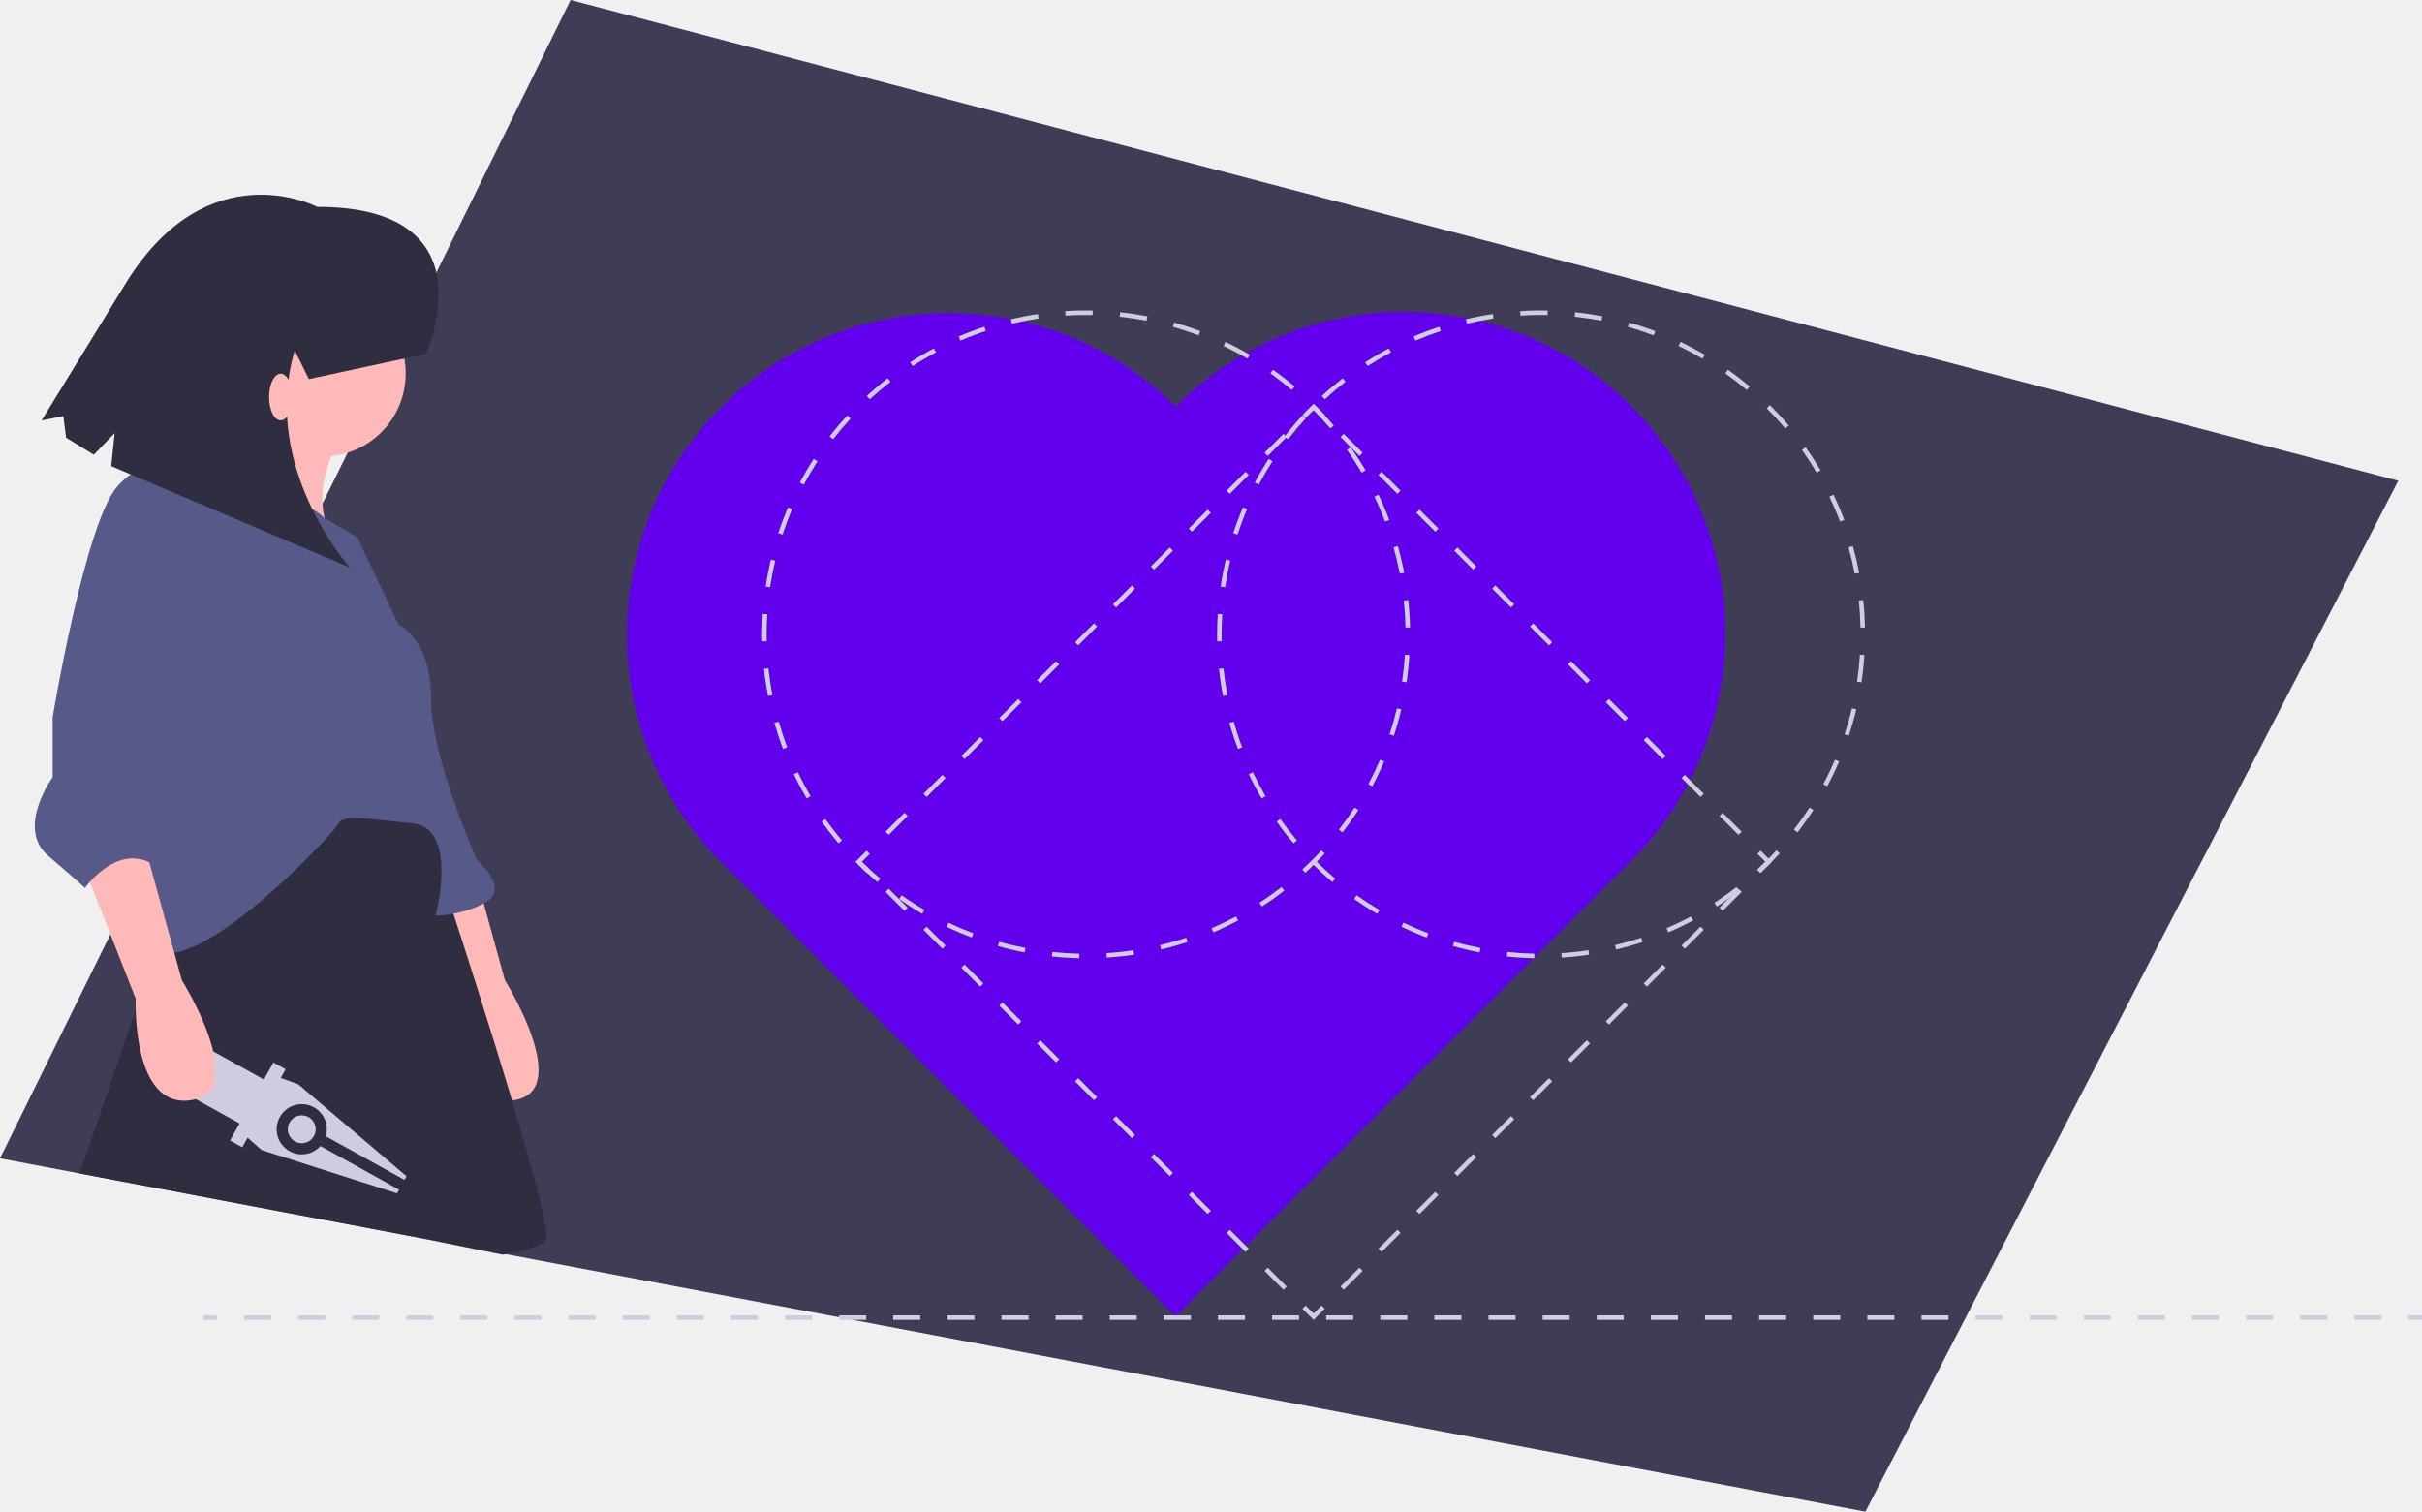
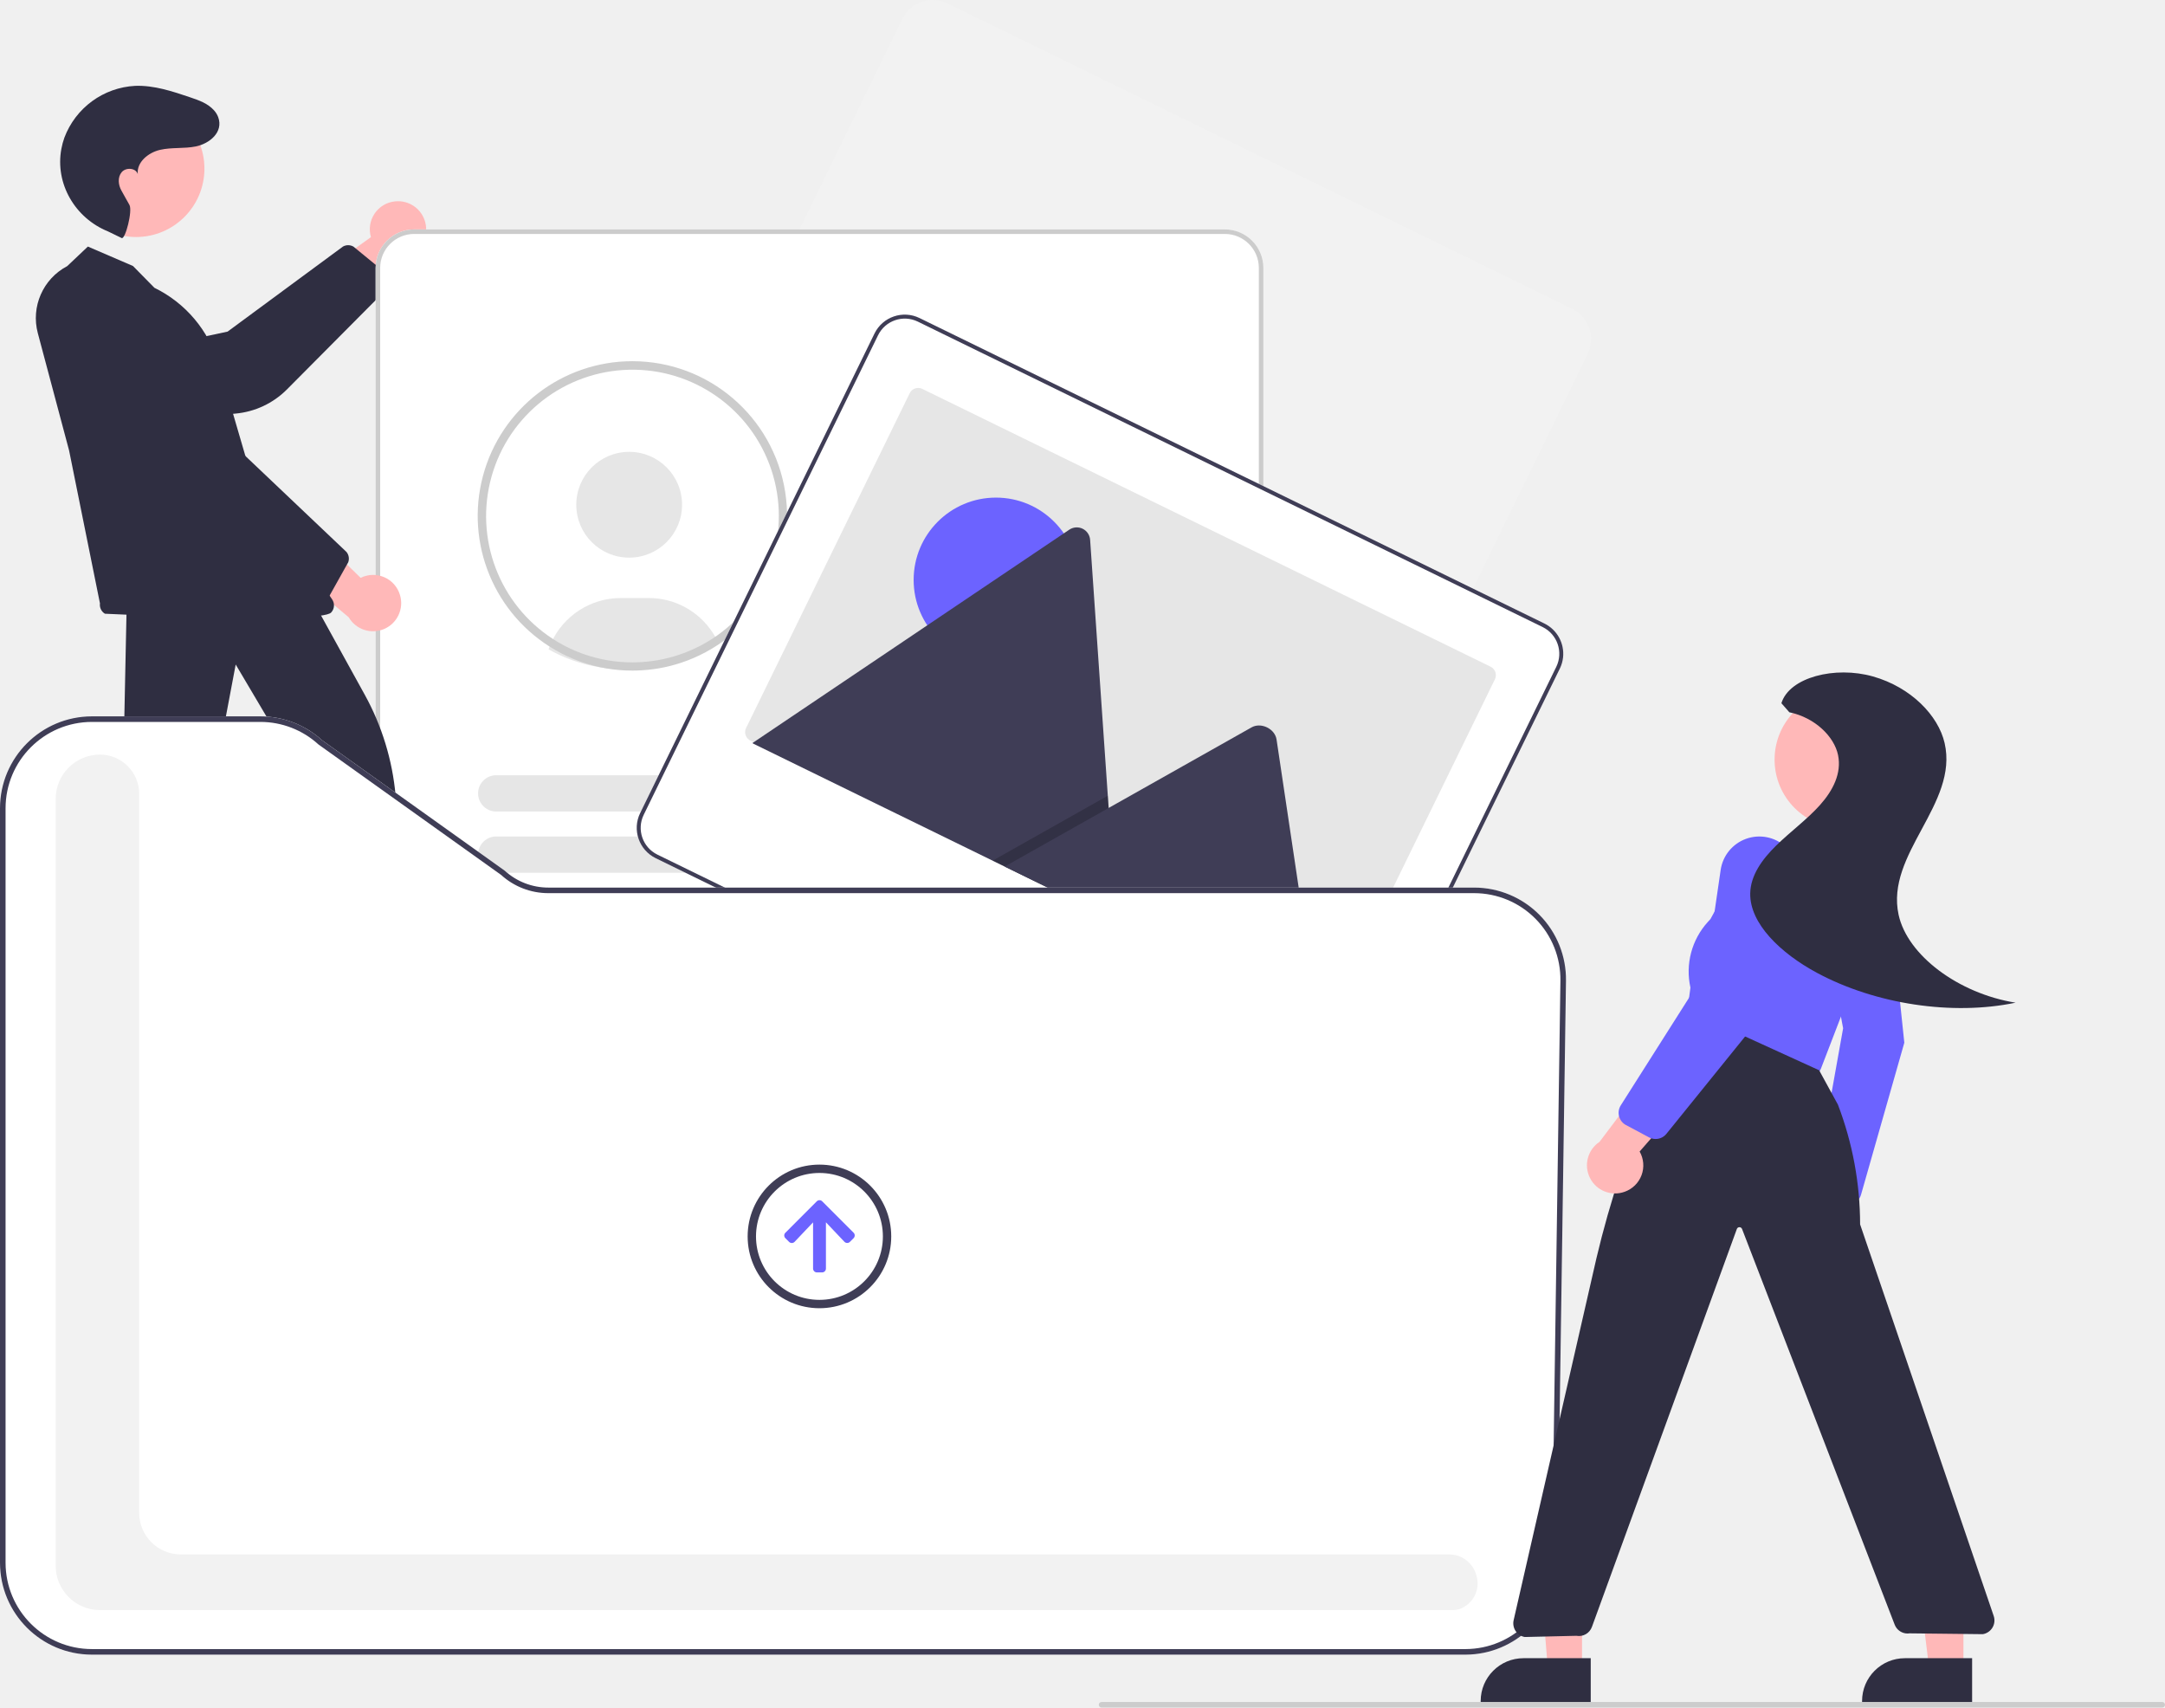
- <svg xmlns="http://www.w3.org/2000/svg" id="a8f551aa-2ecb-4789-b025-118d372e52a2" data-name="Layer 1" width="1074.512" height="670.78" viewBox="0 0 1074.512 670.78">
-   <polygon points="1064 213.31 827.56 670.78 224.36 556.51 223.17 556.29 188.98 549.81 35.34 520.7 0 514.01 48.97 414.57 57.23 397.8 64.99 382.06 65.69 380.63 78.69 354.23 133.64 242.66 136.4 237.05 140.23 229.28 141.11 227.49 143.07 223.5 154.22 200.87 174.26 160.19 177.75 153.1 193.59 120.93 253.15 0 1064 213.31" fill="#3f3d56" />
-   <path d="M584.276,295.033A142.73,142.73,0,0,0,382.426,496.883L584.276,698.733,786.126,496.883A142.73,142.73,0,1,0,584.276,295.033Z" transform="translate(-62.74414 -114.61)" fill="#6200ee" />
-   <polygon points="781.082 387.365 779.668 385.951 783.204 382.414 779.668 378.879 781.082 377.465 786.032 382.414 781.082 387.365" fill="#d0cde1" />
-   <path d="M658.868,686.933l-1.414-1.414,8.407-8.407,1.414,1.414Zm16.814-16.814-1.414-1.414,8.407-8.407,1.414,1.414Zm16.814-16.814-1.414-1.414,8.407-8.407,1.414,1.414Zm16.814-16.814-1.414-1.414,8.407-8.407,1.414,1.414ZM726.126,619.675l-1.414-1.414,8.407-8.407,1.414,1.414Zm16.814-16.814-1.414-1.414,8.407-8.407,1.414,1.414Zm16.814-16.814-1.414-1.414,8.406-8.406,1.414,1.414Zm16.813-16.813-1.414-1.414,8.407-8.407,1.414,1.414ZM793.383,552.418l-1.414-1.414,8.407-8.407,1.414,1.414Zm16.814-16.814-1.414-1.414,8.407-8.407,1.414,1.414Zm16.814-16.814-1.414-1.414,8.407-8.407,1.414,1.414Z" transform="translate(-62.74414 -114.61)" fill="#d0cde1" />
-   <polygon points="582.768 585.679 577.818 580.73 579.232 579.316 582.768 582.851 586.303 579.316 587.717 580.73 582.768 585.679" fill="#d0cde1" />
-   <path d="M632.155,686.933l-8.407-8.407,1.414-1.414,8.407,8.407Zm-16.814-16.814-8.407-8.407,1.414-1.414,8.407,8.407Zm-16.814-16.814-8.407-8.407,1.414-1.414,8.407,8.407ZM581.712,636.489l-8.407-8.407,1.414-1.414,8.407,8.407ZM564.898,619.675l-8.407-8.407,1.414-1.414,8.407,8.407ZM548.083,602.86l-8.407-8.406,1.414-1.414,8.407,8.406Zm-16.814-16.813-8.407-8.407,1.414-1.414,8.407,8.407Zm-16.814-16.814-8.407-8.407,1.414-1.414,8.407,8.407ZM497.641,552.418l-8.407-8.407,1.414-1.414,8.407,8.407Zm-16.814-16.814-8.407-8.407,1.414-1.414,8.407,8.407Zm-16.814-16.814-8.407-8.407,1.414-1.414,8.407,8.407Z" transform="translate(-62.74414 -114.61)" fill="#d0cde1" />
-   <polygon points="384.453 387.365 379.503 382.414 384.453 377.465 385.867 378.879 382.332 382.414 385.867 385.951 384.453 387.365" fill="#d0cde1" />
-   <path d="M457.019,485.082l-1.414-1.414,8.407-8.407,1.414,1.414ZM473.833,468.268l-1.414-1.414,8.407-8.407,1.414,1.414Zm16.814-16.814-1.414-1.414,8.407-8.407,1.414,1.414Zm16.814-16.814-1.414-1.414,8.407-8.407,1.414,1.414Zm16.814-16.814-1.414-1.414,8.407-8.407,1.414,1.414Zm16.814-16.814-1.414-1.414,8.407-8.407,1.414,1.414Zm16.814-16.814-1.414-1.414,8.407-8.407,1.414,1.414Zm16.814-16.814-1.414-1.414,8.407-8.407,1.414,1.414Zm16.814-16.814-1.414-1.414,8.407-8.407,1.414,1.414Zm16.814-16.814-1.414-1.414,8.407-8.407,1.414,1.414Zm16.814-16.814-1.414-1.414,8.407-8.407,1.414,1.414Z" transform="translate(-62.74414 -114.61)" fill="#d0cde1" />
-   <polygon points="586.303 185.515 582.768 181.979 579.232 185.515 577.818 184.1 582.768 179.151 587.717 184.1 586.303 185.515" fill="#d0cde1" />
-   <path d="M834.005,485.081l-8.407-8.407,1.414-1.414L835.419,483.667ZM817.19,468.267l-8.407-8.407,1.414-1.414,8.407,8.407Zm-16.814-16.814-8.407-8.407,1.414-1.414,8.407,8.407Zm-16.814-16.814-8.406-8.407,1.414-1.414,8.406,8.407Zm-16.813-16.814-8.407-8.407,1.414-1.414,8.407,8.407Zm-16.814-16.814-8.407-8.407,1.414-1.414,8.407,8.407Zm-16.814-16.814-8.407-8.407,1.414-1.414,8.407,8.407Zm-16.814-16.814-8.407-8.407,1.414-1.414,8.407,8.407Zm-16.814-16.814-8.407-8.407,1.414-1.414,8.407,8.407Zm-16.814-16.814-8.407-8.407,1.414-1.414,8.407,8.407Zm-16.814-16.814-8.407-8.407,1.414-1.414,8.407,8.407Z" transform="translate(-62.74414 -114.61)" fill="#d0cde1" />
-   <path d="M541.568,539.799c-4.047-.084-8.144-.343-12.174-.77l.21-1.988c3.975.42,8.015.675,12.006.758Zm12.197-.261-.127-1.996c3.985-.253,8.01-.681,11.964-1.271L565.897,538.25C561.888,538.848,557.806,539.281,553.765,539.538Zm-36.438-2.302c-3.98-.766-7.975-1.71-11.871-2.809l.543-1.926c3.842,1.084,7.78,2.016,11.705,2.77Zm60.55-1.294-.462-1.945c3.894-.924,7.79-2.024,11.579-3.271l.625,1.9C585.776,533.89,581.826,535.006,577.877,535.942Zm-84.01-5.322c-3.791-1.426-7.567-3.034-11.222-4.779l.861-1.805c3.604,1.721,7.327,3.306,11.064,4.713Zm107.171-2.299-.785-1.84c3.677-1.569,7.33-3.315,10.855-5.19l.939,1.766C608.474,524.958,604.77,526.729,601.039,528.321ZM471.875,520.12c-3.488-2.048-6.934-4.274-10.243-6.617l1.156-1.633c3.262,2.311,6.66,4.506,10.099,6.525Zm150.693-3.249-1.086-1.68c3.351-2.168,6.652-4.512,9.815-6.963l1.225,1.58C629.315,512.295,625.967,514.671,622.568,516.871ZM451.993,506.04c-3.087-2.605-6.109-5.382-8.982-8.253l1.413-1.414c2.834,2.831,5.815,5.569,8.859,8.139Zm189.851-4.111-1.354-1.473c1.449-1.333,2.901-2.726,4.314-4.139,1.413-1.412,2.822-2.882,4.19-4.37l1.473,1.354c-1.387,1.509-2.816,2.999-4.249,4.431C644.786,499.164,643.313,500.576,641.844,501.929ZM434.748,488.813c-2.624-3.101-5.142-6.346-7.482-9.644l1.631-1.158c2.308,3.253,4.79,6.452,7.377,9.511Zm223.592-4.834-1.582-1.225c2.45-3.163,4.789-6.463,6.952-9.809l1.68,1.086C663.195,477.426,660.823,480.772,658.34,483.979ZM420.632,468.924c-2.057-3.495-3.986-7.12-5.733-10.773l1.804-.863c1.723,3.602,3.625,7.176,5.653,10.623Zm250.934-5.406-1.766-.938c1.872-3.524,3.616-7.175,5.184-10.851l1.84.784C675.235,456.24,673.466,459.943,671.566,463.518ZM410.107,446.928c-1.431-3.793-2.715-7.692-3.817-11.59l1.925-.544c1.086,3.843,2.352,7.688,3.763,11.428Zm271.016-5.83-1.9-.625c1.247-3.792,2.346-7.687,3.268-11.576l1.945.461C683.502,433.302,682.388,437.252,681.123,441.098ZM403.471,423.467c-.767-3.974-1.374-8.034-1.803-12.066l1.989-.212c.423,3.977,1.021,7.98,1.778,11.899Zm283.27-6.088-1.979-.294c.588-3.954,1.015-7.979,1.268-11.963l1.996.127C687.77,409.29,687.337,413.371,686.741,417.379Zm-285.851-18.154q-.034-1.562-.034-3.126c0-3.013.096-6.065.285-9.07l1.996.125c-.187,2.964-.281,5.974-.281,8.945q0,1.541.034,3.083Zm285.395-6.131c-.084-3.992-.34-8.031-.761-12.007l1.988-.211c.428,4.032.688,8.128.772,12.176ZM404.398,375.19l-1.979-.293c.594-4.006,1.368-8.037,2.299-11.98l1.946.46C405.747,367.265,404.984,371.24,404.398,375.19ZM683.751,369.187c-.755-3.926-1.688-7.865-2.772-11.708l1.925-.543c1.101,3.896,2.046,7.891,2.812,11.873ZM409.925,351.799l-1.9-.623c1.264-3.852,2.708-7.693,4.293-11.417l1.84.783C412.595,344.214,411.171,348.001,409.925,351.799Zm267.297-5.75c-1.409-3.74-2.996-7.464-4.719-11.068l1.805-.862c1.747,3.655,3.356,7.432,4.785,11.226ZM419.336,329.688l-1.767-.938c1.896-3.574,3.973-7.113,6.171-10.518l1.681,1.085C423.254,322.675,421.207,326.165,419.336,329.688Zm247.519-5.333c-2.023-3.444-4.223-6.844-6.534-10.105l1.631-1.157c2.346,3.308,4.575,6.755,6.628,10.249ZM432.368,309.505l-1.582-1.224c2.473-3.196,5.12-6.333,7.866-9.324l1.473,1.353C437.416,303.259,434.807,306.353,432.368,309.505Zm220.581-4.768c-2.575-3.047-5.315-6.026-8.145-8.855l-.104-.105,1.404-1.424.133.134c2.85,2.849,5.628,5.87,8.239,8.959ZM448.626,291.795l-1.355-1.471c2.987-2.752,6.122-5.405,9.317-7.886l1.227,1.58C454.663,286.464,451.572,289.081,448.626,291.795ZM635.832,287.638c-3.057-2.578-6.257-5.052-9.511-7.354l1.154-1.633c3.301,2.335,6.546,4.844,9.646,7.458ZM467.626,277.05l-1.088-1.679c3.398-2.202,6.937-4.285,10.517-6.192l.94,1.766C474.466,272.825,470.977,274.879,467.626,277.05Zm148.592-3.286c-3.444-2.021-7.019-3.916-10.624-5.634l.861-1.806c3.655,1.743,7.28,3.666,10.774,5.714ZM488.849,265.749l-.786-1.839c3.724-1.591,7.564-3.041,11.416-4.311l.626,1.899C496.307,262.75,492.52,264.181,488.849,265.749Zm105.681-2.326c-3.738-1.404-7.583-2.665-11.43-3.747l.542-1.925c3.9,1.097,7.8,2.375,11.591,3.8Zm-82.848-5.201-.462-1.946c3.941-.937,7.972-1.716,11.979-2.315l.296,1.978C519.542,256.53,515.568,257.298,511.681,258.222Zm59.711-1.309c-3.923-.751-7.927-1.345-11.9-1.762l.209-1.989c4.029.424,8.089,1.025,12.067,1.788Zm-35.935-2.251-.128-1.996c4.045-.26,8.141-.349,12.197-.267l-.041,2C543.487,254.318,539.447,254.406,535.458,254.663Z" transform="translate(-62.74414 -114.61)" fill="#d0cde1" />
-   <path d="M743.419,539.799c-4.048-.084-8.144-.343-12.176-.77l.211-1.988c3.976.42,8.015.675,12.006.758Zm12.197-.261-.127-1.996c3.985-.253,8.01-.681,11.964-1.271l.295,1.979C763.739,538.848,759.657,539.281,755.616,539.538Zm-36.438-2.302c-3.981-.766-7.976-1.71-11.871-2.809l.543-1.926c3.841,1.084,7.779,2.016,11.705,2.77Zm60.55-1.294-.461-1.945c3.894-.924,7.789-2.024,11.578-3.271l.625,1.9C787.628,533.89,783.678,535.006,779.729,535.942Zm-84.011-5.322c-3.789-1.426-7.565-3.034-11.222-4.779l.861-1.805c3.605,1.721,7.328,3.307,11.065,4.713Zm107.171-2.298-.785-1.84c3.678-1.568,7.33-3.315,10.855-5.19l.939,1.766C810.322,524.96,806.618,526.731,802.889,528.322Zm-129.164-8.202c-3.489-2.049-6.936-4.275-10.241-6.617l1.156-1.633c3.26,2.31,6.657,4.505,10.098,6.525Zm150.693-3.25-1.086-1.68c3.348-2.166,6.65-4.509,9.815-6.962l1.225,1.58C831.163,512.298,827.813,514.673,824.418,516.87ZM653.843,506.04c-3.083-2.603-6.104-5.379-8.982-8.252l1.414-1.416c2.838,2.834,5.818,5.573,8.859,8.141Zm189.852-4.111-1.354-1.473c1.449-1.333,2.901-2.726,4.314-4.139,1.424-1.424,2.834-2.895,4.19-4.37l1.473,1.354c-1.376,1.497-2.806,2.987-4.249,4.431C846.637,499.164,845.164,500.576,843.694,501.929ZM636.598,488.813c-2.624-3.101-5.141-6.346-7.481-9.644l1.631-1.158c2.308,3.253,4.79,6.452,7.378,9.511Zm223.592-4.834-1.582-1.225c2.45-3.163,4.789-6.463,6.952-9.809l1.68,1.086C865.045,477.426,862.673,480.772,860.189,483.979Zm-237.708-15.056c-2.054-3.491-3.982-7.115-5.733-10.773l1.805-.863c1.726,3.606,3.628,7.18,5.653,10.623ZM873.416,463.518l-1.766-.938c1.872-3.524,3.616-7.175,5.184-10.851l1.84.784C877.085,456.241,875.315,459.943,873.416,463.518ZM611.957,446.929c-1.43-3.79-2.715-7.689-3.817-11.59l1.924-.544c1.088,3.846,2.354,7.691,3.765,11.428Zm271.016-5.83-1.9-.625c1.247-3.792,2.346-7.687,3.268-11.576l1.945.461C885.352,433.303,884.237,437.252,882.973,441.099ZM605.322,423.467c-.768-3.972-1.374-8.032-1.804-12.066l1.988-.212c.424,3.979,1.022,7.982,1.778,11.899Zm283.269-6.088-1.979-.294c.588-3.954,1.015-7.979,1.268-11.963l1.996.127C889.619,409.29,889.187,413.371,888.591,417.379ZM602.741,399.226q-.034-1.562-.034-3.125c0-3.009.096-6.061.285-9.071l1.996.125c-.187,2.97-.281,5.979-.281,8.945q.001,1.541.034,3.083Zm285.394-6.131c-.085-4.003-.341-8.043-.761-12.007l1.988-.211c.426,4.02.686,8.117.772,12.175ZM606.249,375.191l-1.979-.294c.595-4.012,1.369-8.042,2.299-11.98l1.947.46C607.599,367.26,606.836,371.235,606.249,375.191Zm279.353-6.004c-.755-3.926-1.688-7.865-2.771-11.708l1.925-.543c1.1,3.896,2.045,7.891,2.812,11.873ZM611.775,351.799l-1.9-.623c1.264-3.854,2.709-7.695,4.294-11.417l1.84.783C614.446,344.213,613.021,348,611.775,351.799Zm267.297-5.75c-1.407-3.737-2.994-7.46-4.718-11.068l1.805-.862c1.748,3.659,3.358,7.436,4.784,11.226ZM621.187,329.688l-1.768-.938c1.897-3.576,3.975-7.114,6.173-10.518l1.68,1.085C625.104,322.674,623.057,326.163,621.187,329.688ZM868.706,324.356c-2.025-3.447-4.224-6.847-6.534-10.105l1.631-1.157c2.344,3.305,4.573,6.753,6.628,10.249Zm-234.487-14.852-1.582-1.224c2.476-3.2,5.122-6.337,7.866-9.324l1.473,1.353C639.27,303.255,636.66,306.349,634.219,309.504Zm220.581-4.768c-2.576-3.047-5.316-6.026-8.145-8.854l-.106-.106,1.404-1.424.116.116c2.867,2.867,5.646,5.888,8.258,8.978ZM650.477,291.795l-1.355-1.471c2.985-2.751,6.12-5.404,9.317-7.886l1.227,1.58C656.513,286.466,653.421,289.083,650.477,291.795Zm187.205-4.157c-3.057-2.578-6.257-5.052-9.511-7.354l1.154-1.633c3.301,2.335,6.546,4.844,9.646,7.458Zm-168.204-10.588-1.088-1.679c3.401-2.204,6.939-4.287,10.518-6.192l.939,1.766C676.319,272.823,672.831,274.877,669.478,277.05Zm148.592-3.286c-3.44-2.018-7.015-3.914-10.624-5.634l.861-1.806c3.66,1.745,7.285,3.668,10.774,5.715Zm-127.371-8.016-.785-1.839c3.725-1.591,7.565-3.042,11.415-4.311l.627,1.899C698.158,262.75,694.371,264.18,690.698,265.749Zm105.68-2.325c-3.734-1.403-7.58-2.664-11.429-3.747l.541-1.925c3.904,1.098,7.804,2.376,11.591,3.8Zm-82.846-5.201-.463-1.946c3.944-.938,7.975-1.716,11.979-2.315l.295,1.978C721.396,256.53,717.421,257.298,713.532,258.222Zm59.71-1.309c-3.924-.752-7.928-1.345-11.899-1.762l.209-1.989c4.028.424,8.088,1.025,12.067,1.788Zm-35.935-2.251-.129-1.996c4.046-.26,8.146-.351,12.198-.267l-.041,2C745.34,254.317,741.296,254.406,737.308,254.663Z" transform="translate(-62.74414 -114.61)" fill="#d0cde1" />
-   <rect x="90.184" y="583.685" width="6" height="2" fill="#d0cde1" />
-   <path d="M1119.251,700.295h-12.004v-2H1119.251Zm-24.008,0h-12.004v-2h12.004Zm-24.008,0h-12.004v-2h12.004Zm-24.008,0h-12.005v-2h12.005Zm-24.009,0h-12.004v-2h12.004Zm-24.008,0H987.207v-2h12.004Zm-24.008,0H963.199v-2h12.004Zm-24.008,0H939.19v-2h12.005Zm-24.009,0h-12.004v-2h12.004Zm-24.008,0H891.175v-2h12.004Zm-24.008,0H867.166v-2H879.171Zm-24.009,0H843.158v-2h12.004Zm-24.008,0H819.15v-2H831.154Zm-24.008,0h-12.004v-2h12.004Zm-24.008,0H771.134v-2h12.005Zm-24.009,0H747.126v-2h12.004Zm-24.008,0H723.118v-2h12.004Zm-24.008,0H699.109v-2h12.005Zm-24.009,0H675.102v-2h12.004Zm-24.008,0H651.094v-2h12.004Zm-24.008,0h-12.004v-2h12.004Zm-24.008,0H603.077v-2H615.082Zm-24.009,0h-12.004v-2h12.004Zm-24.008,0H555.062v-2h12.004Zm-24.008,0H531.053v-2h12.004Zm-24.008,0h-12.004v-2h12.004Zm-24.008,0H483.037v-2H495.041Zm-24.008,0H459.029v-2H471.033Zm-24.008,0H435.021v-2h12.004Zm-24.008,0H411.013v-2h12.004Zm-24.008,0H387.005v-2h12.004Zm-24.008,0H362.997v-2h12.004Zm-24.008,0h-12.004v-2h12.004Zm-24.008,0H314.98v-2h12.004Zm-24.008,0h-12.004v-2h12.004Zm-24.008,0H266.964v-2h12.004Zm-24.008,0H242.956v-2H254.96Zm-24.008,0h-12.004v-2h12.004Zm-24.008,0H194.94v-2h12.004Zm-24.008,0H170.932v-2h12.004Z" transform="translate(-62.74414 -114.61)" fill="#d0cde1" />
-   <rect x="1068.512" y="583.685" width="6" height="2" fill="#d0cde1" />
-   <polygon points="223.02 556.75 223.17 556.29 226.04 547.56 188.98 549.81 223.02 556.75" fill="#ffb9b9" />
-   <path d="M243.741,500.432l22.521,57.326s-2.047,49.137,24.568,45.042-4.095-53.231-4.095-53.231l-16.379-59.373S249.883,486.101,243.741,500.432Z" transform="translate(-62.74414 -114.61)" fill="#ffb9b9" />
-   <circle cx="143.121" cy="165.731" r="36.852" fill="#ffb9b9" />
-   <path d="M178.225,291.602s-12.284,40.947-20.474,40.947,55.279,24.568,55.279,24.568-16.379-16.379,0-47.089Z" transform="translate(-62.74414 -114.61)" fill="#ffb9b9" />
-   <path d="M285.764,671.36c.45-.08.9-.16,1.34-.24,10.76-1.94,17.62-4.23,18.06-6.9.85-5.11-6.45-31.84-15.26-61.31-9.88-33.01-21.65-69.46-26.01-82.85-1.1-3.39-1.73-5.3-1.73-5.3l-3.94-24.65-4.25-26.53-100.32,26.62-14.33,24.56-3.05,8.9v.01l-4.49,13.13-8.85,25.87-24.85,72.64,153.64,29.11Z" transform="translate(-62.74414 -114.61)" fill="#2f2e41" />
-   <path d="M170.036,328.454s28.39,7.537,36.716,16.053l14.468,8.516,18.426,38.9s14.332,6.142,14.332,32.758,20.474,71.658,20.474,71.658,14.332,12.284,4.095,18.426-22.521,6.142-22.521,6.142,10.237-38.9-10.237-40.947-30.71-4.095-32.758,0-57.326,63.468-79.847,57.326-10.237-67.563-10.237-67.563l18.426-143.315s14.332-2.047,22.521,0S170.036,328.454,170.036,328.454Z" transform="translate(-62.74414 -114.61)" fill="#575a89" />
-   <circle cx="133.87" cy="501.094" r="6.19" fill="#cfcce0" />
-   <path d="M172.594,619.438l6.167,5.469,60.125,19.221.901-1.623L204.904,623.138a11.141,11.141,0,1,1,2.404-4.329l34.884,19.367.901-1.623-48.107-40.868-7.686-2.733,2.153-3.878-5.412-3.004L179.835,593.645l-31.929-17.726-10.816,19.482,31.929,17.726-4.206,7.576,5.412,3.004Z" transform="translate(-62.74414 -114.61)" fill="#cfcce0" />
-   <path d="M100.426,500.432l22.521,57.326s-2.047,49.137,24.568,45.042-4.095-53.231-4.095-53.231l-16.379-59.373S106.568,486.101,100.426,500.432Z" transform="translate(-62.74414 -114.61)" fill="#ffb9b9" />
-   <path d="M145.468,328.454l-4.095-2.047s-12.284-12.284-26.616,4.095-28.663,102.368-28.663,102.368V459.485S69.715,482.006,84.047,494.29s16.379,14.332,16.379,14.332,14.332-20.474,30.71-10.237l2.047-8.189a25.338,25.338,0,0,0,4.095-6.142c2.047-4.095,6.142,2.047,4.095-4.095s0-8.189,0-10.237,2.047-12.284,2.047-12.284l-2.047-63.468Z" transform="translate(-62.74414 -114.61)" fill="#575a89" />
-   <path d="M251.782,271.61s29.938-65.273-48.304-65.203c0,0-48.003-25.217-84.558,33.264l-37.723,61.489,9.638-1.916,1.223,9.595,12.298,7.545,9.25-9.559-1.53,14.634,105.962,45s-39.949-44.239-24.539-96.396l6.256,12.768Z" transform="translate(-62.74414 -114.61)" fill="#2f2e41" />
-   <ellipse cx="124.527" cy="176.172" rx="5.173" ry="10.345" fill="#ffb9b9" />
+ <svg xmlns="http://www.w3.org/2000/svg" id="b340c189-66f3-4f05-9055-65c54b2ae483" data-name="Layer 1" width="777.697" height="613.285" viewBox="0 0 777.697 613.285">
+   <path d="M352.946,215.692a10.056,10.056,0,0,0-8.543,12.836l-29.075,20.776,17.331,6.669,24.953-20.752a10.11,10.11,0,0,0-4.666-19.53Z" transform="translate(-211.1516 -143.3574)" fill="#ffb8b8" />
+   <path d="M350.242,246.986l-36.064,36.287a29.896,29.896,0,0,1-18.419,8.63l-44.563,4.066a12.28,12.28,0,0,1-9.115-2.865,11.996,11.996,0,0,1,5.293-20.951l45.526-9.694,41.448-30.553a3.793,3.793,0,0,1,3.769.028l11.272,9.234a3.703,3.703,0,0,1,1.868,3.886A3.618,3.618,0,0,1,350.242,246.986Z" transform="translate(-211.1516 -143.3574)" fill="#2f2e41" />
+   <path d="M782.628,266.487a12.132,12.132,0,0,0-6.718-12.199L551.469,144.591a12.1,12.1,0,0,0-16.186,5.551l-.004.008L451.099,322.384a12.121,12.121,0,0,0,5.56,16.19L681.1,448.271a12.121,12.121,0,0,0,16.19-5.56l84.18-172.234A12.012,12.012,0,0,0,782.628,266.487Z" transform="translate(-211.1516 -143.3574)" fill="#f2f2f2" />
+   <path d="M651.142,648.761H359.917a13.845,13.845,0,0,1-13.829-13.829V239.582a13.845,13.845,0,0,1,13.829-13.829H651.142a13.845,13.845,0,0,1,13.829,13.829v395.349A13.845,13.845,0,0,1,651.142,648.761Z" transform="translate(-211.1516 -143.3574)" fill="#fff" />
+   <circle cx="226.008" cy="181.285" r="19" fill="#e6e6e6" />
+   <path d="M408.201,376.572a54.431,54.431,0,0,0,8.399,3.871l.513.178A54.767,54.767,0,0,0,435.32,383.712c1.248,0,2.449-.043,3.572-.128a54.135,54.135,0,0,0,8.123-1.12c1.468-.321,2.932-.705,4.348-1.139.343-.101.66-.2,1.007-.309a55.183,55.183,0,0,0,16.052-8.318,24.805,24.805,0,0,0-1.279-2.149,27.425,27.425,0,0,0-22.983-12.406h-10a27.516,27.516,0,0,0-25.025,16.088A24.984,24.984,0,0,0,408.201,376.572Z" transform="translate(-211.1516 -143.3574)" fill="#e6e6e6" />
+   <path d="M443.607,381.991a3.618,3.618,0,0,0-1.78.625,53.17,53.17,0,0,0,7.971-1.106Z" transform="translate(-211.1516 -143.3574)" fill="#2f2e41" />
+   <path d="M438.312,273.083a55.566,55.566,0,0,0-27.72,103.72,54.639,54.639,0,0,0,8.83,4.11l.52.18a55.258,55.258,0,0,0,18.37,3.12c1.21,0,2.42-.04,3.61-.13a54.65,54.65,0,0,0,8.19-1.13c1.51-.33,2.99-.72,4.39-1.15.34-.1.66-.2,1.01-.31a55.571,55.571,0,0,0-17.2-108.41Zm32.24,97.19a52.681,52.681,0,0,1-15.95,8.41c-.31.1-.63.2-.95.3-1.33.41-2.73.77-4.17,1.08a51.231,51.231,0,0,1-7.75,1.08c-1.13.08-2.28.12-3.42.12a52.544,52.544,0,0,1-17.39-2.95l-.49-.17a51.236,51.236,0,0,1-8.76-4.12,52.576,52.576,0,1,1,58.88-3.75Z" transform="translate(-211.1516 -143.3574)" fill="#ccc" />
+   <path d="M364.676,494.922" transform="translate(-211.1516 -143.3574)" fill="#f2f2f2" />
+   <path d="M651.142,648.761H359.917a13.845,13.845,0,0,1-13.829-13.829V239.582a13.845,13.845,0,0,1,13.829-13.829H651.142a13.845,13.845,0,0,1,13.829,13.829v395.349A13.845,13.845,0,0,1,651.142,648.761ZM359.917,227.38A12.216,12.216,0,0,0,347.715,239.582v395.349a12.216,12.216,0,0,0,12.202,12.202H651.142a12.216,12.216,0,0,0,12.202-12.202V239.582a12.216,12.216,0,0,0-12.202-12.202Z" transform="translate(-211.1516 -143.3574)" fill="#ccc" />
+   <path d="M594.764,328.433H512.358a6.519,6.519,0,1,1,0-13.039H594.764a6.519,6.519,0,1,1,0,13.039Z" transform="translate(-211.1516 -143.3574)" fill="#e6e6e6" />
+   <path d="M621.656,350.436H512.358a6.519,6.519,0,1,1,0-13.039h109.299a6.519,6.519,0,0,1,0,13.039Z" transform="translate(-211.1516 -143.3574)" fill="#e6e6e6" />
+   <path d="M594.644,434.825H389.403a6.519,6.519,0,1,1,0-13.039H594.644a6.519,6.519,0,1,1,0,13.039Z" transform="translate(-211.1516 -143.3574)" fill="#e6e6e6" />
+   <path d="M621.536,456.827H389.403a6.519,6.519,0,1,1,0-13.039H621.536a6.519,6.519,0,0,1,0,13.039Z" transform="translate(-211.1516 -143.3574)" fill="#e6e6e6" />
+   <path d="M594.644,507.398H389.403a6.519,6.519,0,1,1,0-13.039H594.644a6.519,6.519,0,1,1,0,13.039Z" transform="translate(-211.1516 -143.3574)" fill="#e6e6e6" />
+   <path d="M621.536,529.401H389.403a6.519,6.519,0,0,1,0-13.039H621.536a6.519,6.519,0,1,1,0,13.039Z" transform="translate(-211.1516 -143.3574)" fill="#e6e6e6" />
+   <path d="M594.644,579.971H389.403a6.519,6.519,0,0,1,0-13.039H594.644a6.519,6.519,0,1,1,0,13.039Z" transform="translate(-211.1516 -143.3574)" fill="#e6e6e6" />
+   <path d="M621.536,601.974H389.403a6.519,6.519,0,0,1,0-13.039H621.536a6.519,6.519,0,0,1,0,13.039Z" transform="translate(-211.1516 -143.3574)" fill="#e6e6e6" />
+   <path d="M772.628,379.487a12.132,12.132,0,0,0-6.718-12.199L541.469,257.591a12.1,12.1,0,0,0-16.186,5.551l-.004.008L441.099,435.384a12.121,12.121,0,0,0,5.56,16.19L671.1,561.271a12.121,12.121,0,0,0,16.19-5.56l84.18-172.234A12.012,12.012,0,0,0,772.628,379.487Z" transform="translate(-211.1516 -143.3574)" fill="#fff" />
+   <path d="M772.628,379.487a12.132,12.132,0,0,0-6.718-12.199L541.469,257.591a12.1,12.1,0,0,0-16.186,5.551l-.004.008L441.099,435.384a12.121,12.121,0,0,0,5.56,16.19L671.1,561.271a12.121,12.121,0,0,0,16.19-5.56l84.18-172.234A12.012,12.012,0,0,0,772.628,379.487ZM686.01,555.086a10.693,10.693,0,0,1-14.285,4.906L447.284,450.295a10.693,10.693,0,0,1-4.906-14.285l84.18-172.234a10.693,10.693,0,0,1,14.285-4.906L765.285,368.568a10.693,10.693,0,0,1,4.906,14.285Z" transform="translate(-211.1516 -143.3574)" fill="#3f3d56" />
+   <path d="M748.148,387.319,689.367,507.584a3.369,3.369,0,0,1-4.506,1.549l-0,0-204.16-99.784a2.839,2.839,0,0,1-.417-.246,3.367,3.367,0,0,1-1.131-4.262l58.78-120.265a3.369,3.369,0,0,1,4.506-1.549h0L746.6,382.811a3.369,3.369,0,0,1,1.549,4.506l0,0Z" transform="translate(-211.1516 -143.3574)" fill="#e6e6e6" />
+   <circle cx="357.759" cy="208.287" r="29.567" fill="#6c63ff" />
+   <path d="M612.202,474.217,481.888,410.526a2.954,2.954,0,0,1-.468-.277l113.81-76.633a4.803,4.803,0,0,1,7.512,3.671l6.348,91.858.306,4.397Z" transform="translate(-211.1516 -143.3574)" fill="#3f3d56" />
+   <polygon points="401.05 330.86 356.558 309.114 393.905 288.064 396.594 286.548 397.938 285.789 398.244 290.185 401.05 330.86" opacity="0.2" style="isolation:isolate" />
+   <path d="M684.759,509.68,572.049,454.592l37.347-21.05,2.689-1.517L660.752,404.592c3.19-1.798,7.761.227,8.798,3.667a5.718,5.718,0,0,1,.16.711Z" transform="translate(-211.1516 -143.3574)" fill="#3f3d56" />
+   <polygon points="125.844 376.82 138.103 376.819 143.936 329.531 125.841 329.532 125.844 376.82" fill="#ffb8b8" />
+   <path d="M333.868,516.175l24.144-.001h.001a15.386,15.386,0,0,1,15.386,15.386v.5l-39.531.001Z" transform="translate(-211.1516 -143.3574)" fill="#2f2e41" />
+   <polygon points="30.551 369.014 43.253 371.498 58.881 323.688 40.135 320.021 30.551 369.014" fill="#ffb8b8" />
+   <path d="M239.274,507.59l25.014,4.893.001 0a16.243,16.243,0,0,1,12.822,19.06l-.101.518L236.055,524.05Z" transform="translate(-211.1516 -143.3574)" fill="#2f2e41" />
+   <path d="M354.832,357.056a10.056,10.056,0,0,0-14.136-6.159l-25.554-24.979L311.616,344.15l24.807,20.926a10.11,10.11,0,0,0,18.409-8.019Z" transform="translate(-211.1516 -143.3574)" fill="#ffb8b8" />
+   <circle cx="48.871" cy="60.566" r="24.561" fill="#ffb8b8" />
+   <path d="M254.865,228.86c1.305.571,3.977-9.827,2.78-11.907-1.78-3.093-1.675-3.071-2.857-5.117s-1.446-4.847.084-6.648,5.072-1.562,5.77.696c-.449-4.288,3.792-7.735,7.993-8.703s8.632-.367,12.857-1.229c4.902-1,10.003-5.11,8.047-10.501a7.593,7.593,0,0,0-1.481-2.434c-2.26-2.541-5.421-3.626-8.512-4.675-6.43-2.182-13.036-4.392-19.822-4.151a28.798,28.798,0,0,0-25.446,18.609,26.156,26.156,0,0,0-1.083,4.025c-2.329,12.524,4.944,24.878,16.756,29.647Z" transform="translate(-211.1516 -143.3574)" fill="#2f2e41" />
+   <path d="M248.835,363.784a3.754,3.754,0,0,1-1.778-3.717l-11.083-54.901-11.234-42.135h0A21.074,21.074,0,0,1,235.291,238.94l7.427-7.027,16.202,6.98,7.699,7.828a44.027,44.027,0,0,1,22.993,27.261L301.961,316.237,330.478,358.664a3.773,3.773,0,0,1-.369,4.68C326.142,367.611,248.835,363.784,248.835,363.784Z" transform="translate(-211.1516 -143.3574)" fill="#2f2e41" />
+   <path d="M323.548,359.884l-42.051-29.14A29.896,29.896,0,0,1,269.77,314.124L257.95,270.965a12.28,12.28,0,0,1,1.221-9.477,11.996,11.996,0,0,1,21.554,1.536l17.53,43.12,37.35,35.446a3.793,3.793,0,0,1,.634,3.716l-7.113,12.717a3.703,3.703,0,0,1-3.499,2.521A3.618,3.618,0,0,1,323.548,359.884Z" transform="translate(-211.1516 -143.3574)" fill="#2f2e41" />
+   <path d="M236.188,505.053a3.744,3.744,0,0,1-.448-3.423l19.454-70.72,1.438-69.295,65.486-4.491.318-.021,19.724,35.749a91.977,91.977,0,0,1,11.1,36.235l6.5,71.23a3.716,3.716,0,0,1-3.251,4.064l-19.746,1.878a3.674,3.674,0,0,1-4.079-3.111l-8.018-72.383-28.85-48.745-9.684,51.318L266.071,504.207a3.719,3.719,0,0,1-3.458,2.426l-23.4.01A3.639,3.639,0,0,1,236.188,505.053Z" transform="translate(-211.1516 -143.3574)" fill="#2f2e41" />
+   <path d="M737.616,737.643H244.152a33.037,33.037,0,0,1-33-33v-271a33.037,33.037,0,0,1,33-33h60.503a32.925,32.925,0,0,1,22.195,8.58l65.612,46.851a23.182,23.182,0,0,0,15.659,6.069H740.68A33,33,0,0,1,773.677,495.625l-3.064,209.5A33.138,33.138,0,0,1,737.616,737.643Z" transform="translate(-211.1516 -143.3574)" fill="#fff" />
+   <path d="M733.232,721.643H247.071a15.938,15.938,0,0,1-15.919-15.919V430.292A15.938,15.938,0,0,1,247.071,414.373a14.096,14.096,0,0,1,14.081,14.081v258.27A14.936,14.936,0,0,0,276.071,701.643H731.59a10.125,10.125,0,0,1,9.915,7.587,9.72,9.72,0,0,1-4.307,11.185A7.595,7.595,0,0,1,733.232,721.643Z" transform="translate(-211.1516 -143.3574)" fill="#f2f2f2" />
+   <path d="M494.576,589.37l-1.28-1.28a1.37,1.37,0,0,1-.064-1.936q.031-.033.064-.064l11.23-11.24a1.37,1.37,0,0,1,1.936-.064q.033.031.064.064l11.23,11.23a1.39,1.39,0,0,1,.035,1.965l-.035.035-1.28,1.28a1.39,1.39,0,0,1-1.965.035l-.035-.035-6.64-7v16.61a1.38,1.38,0,0,1-1.37,1.39l-.01 0h-1.85a1.39,1.39,0,0,1-1.39-1.39h0V582.38l-6.64,7a1.39,1.39,0,0,1-1.966.025Z" transform="translate(-211.1516 -143.3574)" fill="#6c63ff" />
+   <path d="M505.506,564.64a22.79,22.79,0,1,1-22.79,22.79h0a22.81,22.81,0,0,1,22.79-22.79m0-3a25.79,25.79,0,1,0,25.79,25.79h0A25.79,25.79,0,0,0,505.506,561.64Z" transform="translate(-211.1516 -143.3574)" fill="#3f3d56" />
+   <path d="M737.616,737.643H244.152a33.037,33.037,0,0,1-33-33v-271a33.037,33.037,0,0,1,33-33h60.503a32.925,32.925,0,0,1,22.195,8.58l65.612,46.851a23.182,23.182,0,0,0,15.659,6.069H740.68A33,33,0,0,1,773.677,495.625l-3.064,209.5A33.138,33.138,0,0,1,737.616,737.643Zm-493.465-335a31.035,31.035,0,0,0-31,31v271a31.035,31.035,0,0,0,31,31h493.465a31.13,31.13,0,0,0,30.997-30.547l3.064-209.5a31,31,0,0,0-30.997-31.453H408.12a25.179,25.179,0,0,1-16.962-6.551l-65.611-46.851a30.931,30.931,0,0,0-20.892-8.098Z" transform="translate(-211.1516 -143.3574)" fill="#3f3d56" />
+   <polygon points="568.285 599.561 556.025 599.561 552.193 552.273 568.287 552.274 568.285 599.561" fill="#ffb8b8" />
+   <path d="M782.563,754.803l-39.531-.001v-.5a15.386,15.386,0,0,1,15.386-15.386h.001l24.144.001Z" transform="translate(-211.1516 -143.3574)" fill="#2f2e41" />
+   <polygon points="705.285 599.561 693.025 599.561 687.193 552.273 705.287 552.274 705.285 599.561" fill="#ffb8b8" />
+   <path d="M919.563,754.803l-39.531-.001v-.5a15.386,15.386,0,0,1,15.386-15.386h.001l24.144.001Z" transform="translate(-211.1516 -143.3574)" fill="#2f2e41" />
+   <path d="M876.125,596.733a11.291,11.291,0,0,0,.291-14.301,9.299,9.299,0,0,0-1.071-1.091l9.234-34.092-15.39,5.106-6.409,31.591a11.372,11.372,0,0,0,1.017,12.449A7.899,7.899,0,0,0,876.125,596.733Z" transform="translate(-211.1516 -143.3574)" fill="#ffb8b8" />
+   <path d="M875.533,575.762a3.909,3.909,0,0,1-.576-.043l-8.02-1.209a4.343,4.343,0,0,1-3.013-2.087,5.603,5.603,0,0,1-.703-3.873l10.005-55.882-6.786-35.901c-1.308-6.909,2.067-13.887,7.851-16.232a10.728,10.728,0,0,1,10.493,1.344,14.317,14.317,0,0,1,5.621,10.208l4.802,45.776-.057.199L879.695,572.311A4.476,4.476,0,0,1,875.533,575.762Z" transform="translate(-211.1516 -143.3574)" fill="#6c63ff" />
+   <circle cx="662.013" cy="272.831" r="24.561" fill="#ffb8b8" />
+   <path d="M860.59,530.359a4.971,4.971,0,0,1-1.789-.333l-38.821-14.932a4.983,4.983,0,0,1-3.161-5.328l1.559-11.693a26.501,26.501,0,0,1,6.25-23.59l.945-1.04,11.485-20.944a12.26,12.26,0,0,1,16.731-4.808l20.282,11.334a12.238,12.238,0,0,1,5.65,6.825,37.406,37.406,0,0,1-.573,25.196L865.262,527.154A5.035,5.035,0,0,1,860.59,530.359Z" transform="translate(-211.1516 -143.3574)" fill="#6c63ff" />
+   <path d="M758.852,731.308l-.053-.01a5.001,5.001,0,0,1-3.922-6.06l29.749-130.04a350.679,350.679,0,0,1,20.102-60.146l12.656-28.856,47.226,21.56,6.743,12.333a120.697,120.697,0,0,1,7.976,43.022l47.987,140.632a5,5,0,0,1-3.91,6.546l-26.269-.297a4.045,4.045,0,0,1-.751.063,4.967,4.967,0,0,1-4.621-3.135l-54.854-142.186a1.006,1.006,0,0,0-.962-.62.971.971,0,0,0-.903.657l-52.048,142.894a4.976,4.976,0,0,1-5.588,3.21Z" transform="translate(-211.1516 -143.3574)" fill="#2f2e41" />
+   <path d="M794.765,571.392a10.056,10.056,0,0,0,5.365-14.456l23.523-26.901-18.399-2.509-19.517,25.93a10.11,10.11,0,0,0,9.028,17.935Z" transform="translate(-211.1516 -143.3574)" fill="#ffb8b8" />
+   <path d="M805.854,552.442a5.009,5.009,0,0,1-2.348-.586l-8.278-4.415a5.001,5.001,0,0,1-1.869-7.091l30.574-48.177,5.302-36.356a14.035,14.035,0,1,1,27.521,5.356l-10.946,44.811-36.063,44.604A4.984,4.984,0,0,1,805.854,552.442Z" transform="translate(-211.1516 -143.3574)" fill="#6c63ff" />
+   <path d="M851.057,395.924c2.841-9.316,19.255-13.473,32.898-9.607s23.444,14,25.726,23.909c5.052,21.942-21.3,39.751-16.525,61.695,3.159,14.519,21.436,28.246,42.02,31.562-22.685,4.746-50.373.574-71.41-10.759-13.093-7.054-24.077-17.699-23.911-28.435.1-6.501,4.236-12.249,9.293-17.216s11.111-9.381,15.752-14.565,7.857-11.391,6.502-17.972-8.235-13.443-17.494-15.358Z" transform="translate(-211.1516 -143.3574)" fill="#2f2e41" />
+   <path d="M987.848,756.643h-381a1,1,0,0,1,0-2h381a1,1,0,0,1,0,2Z" transform="translate(-211.1516 -143.3574)" fill="#ccc" />
</svg>
